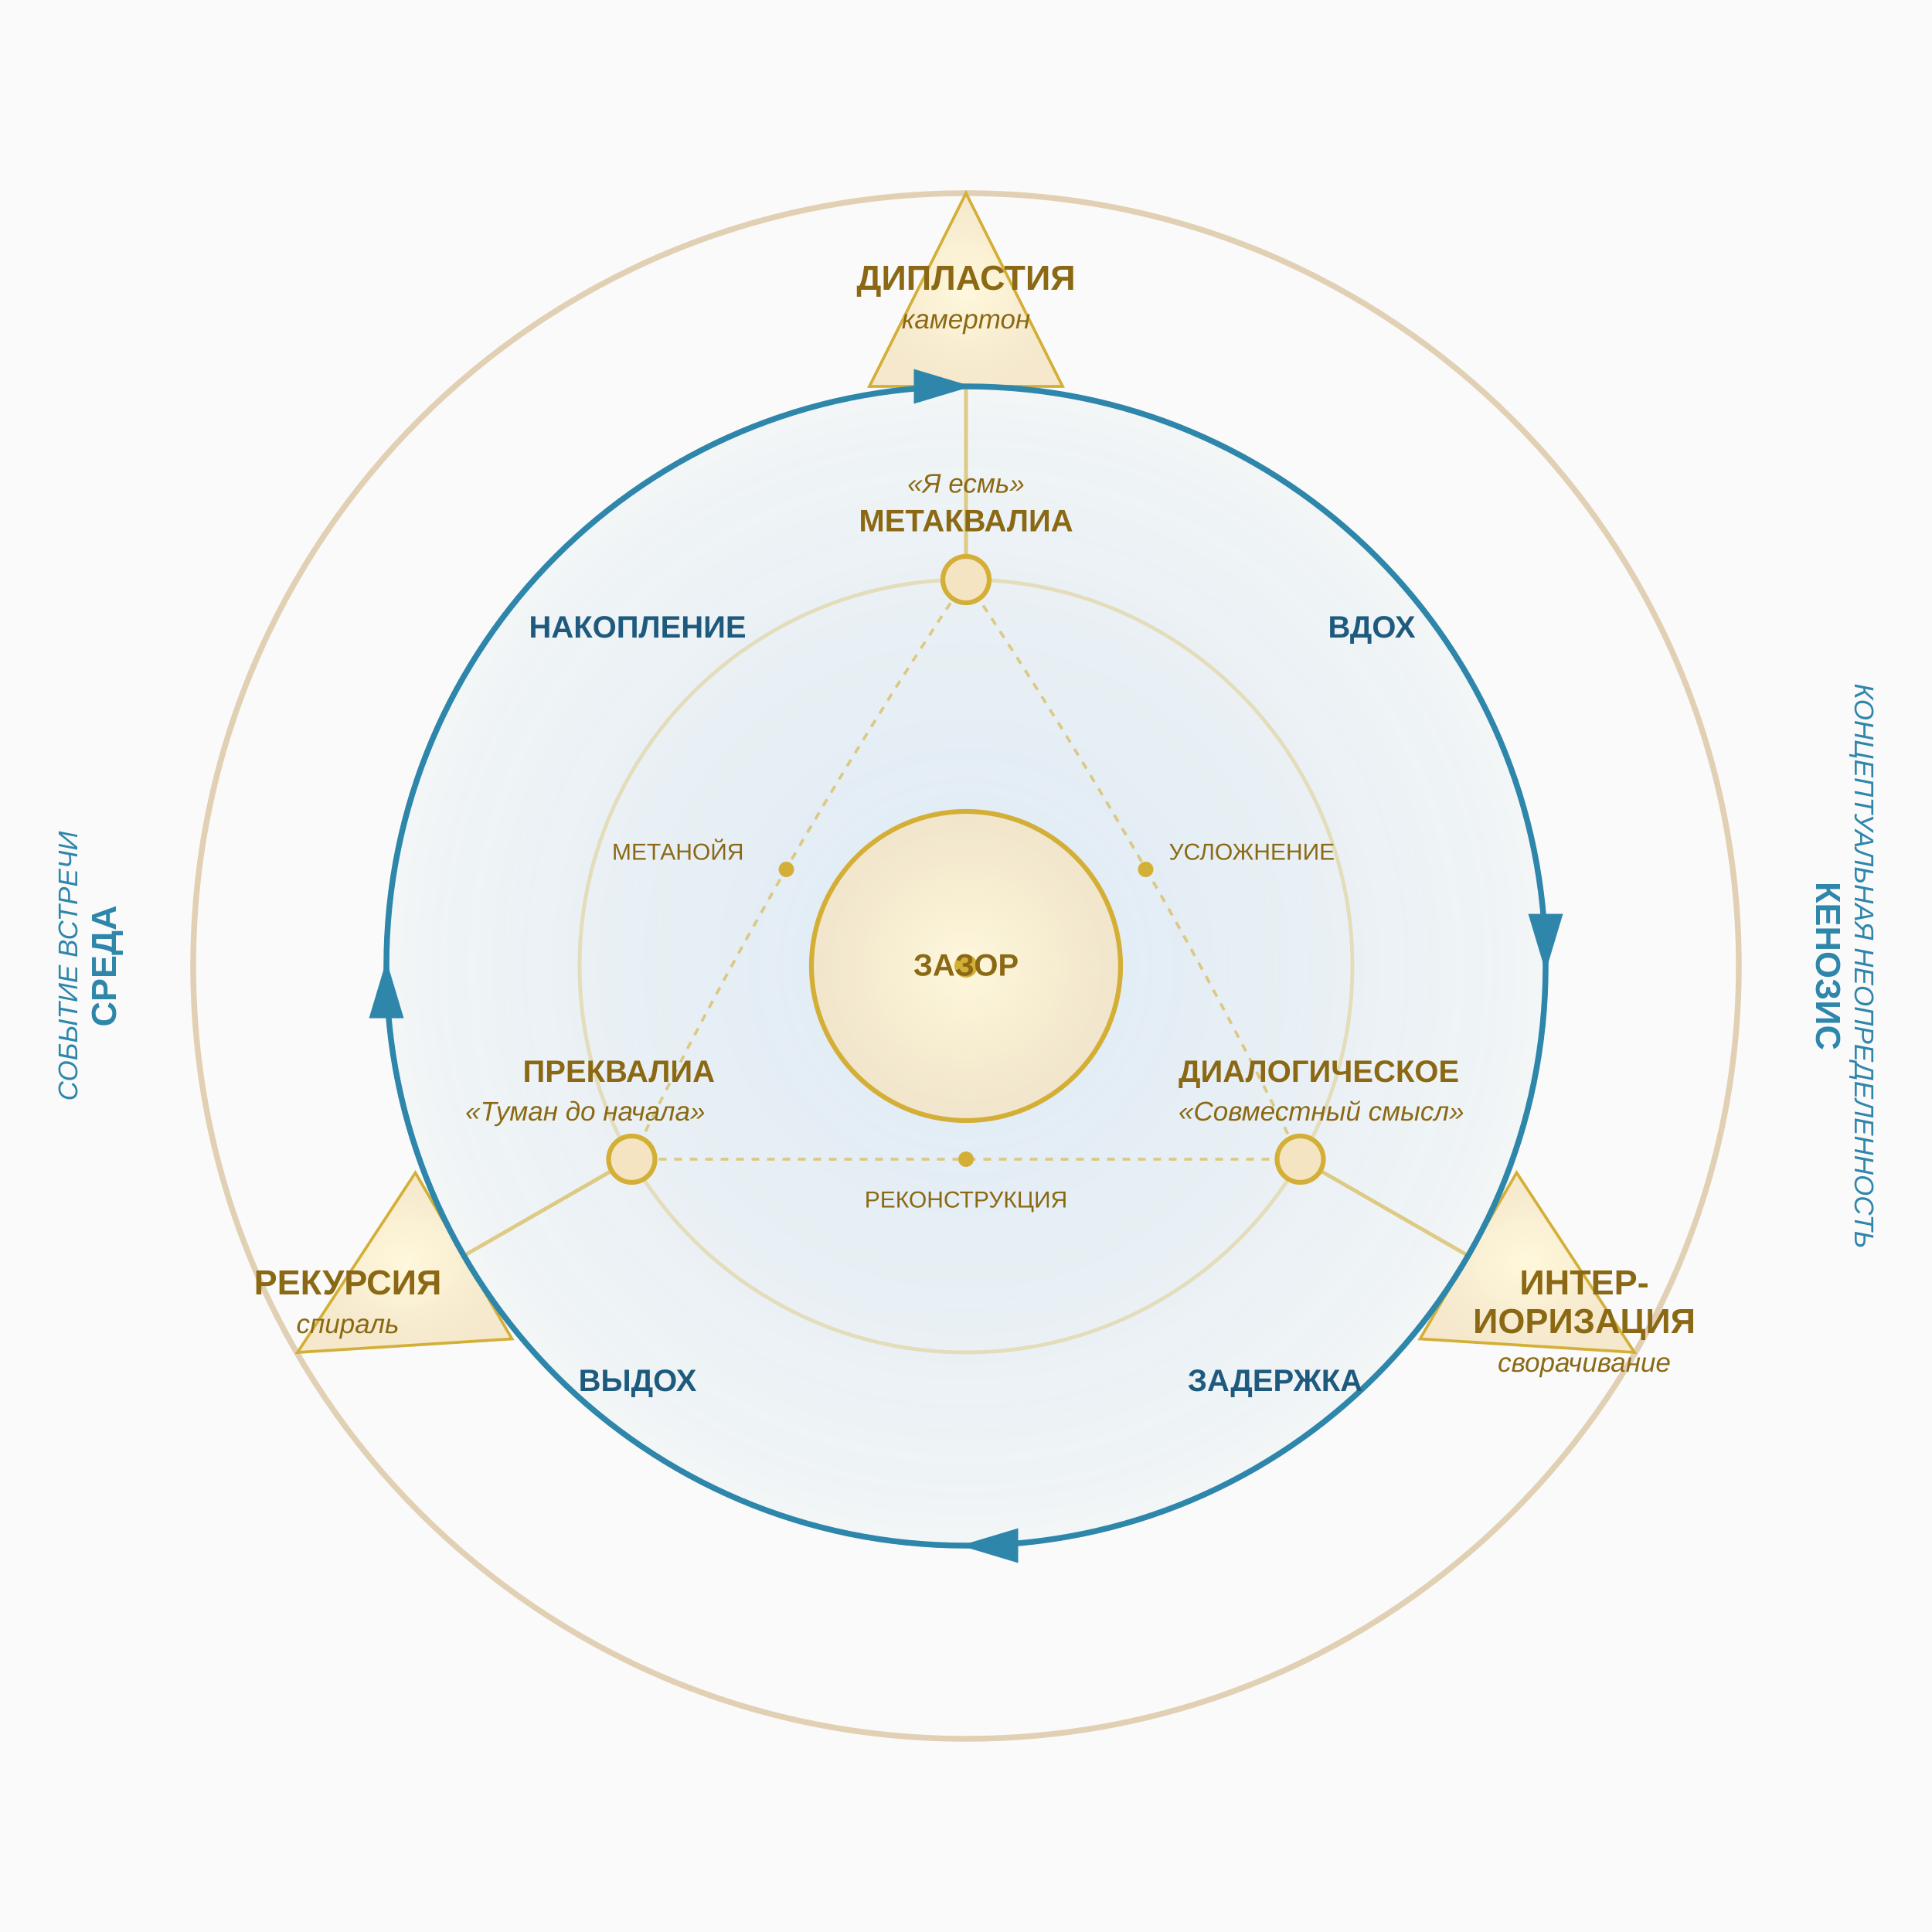
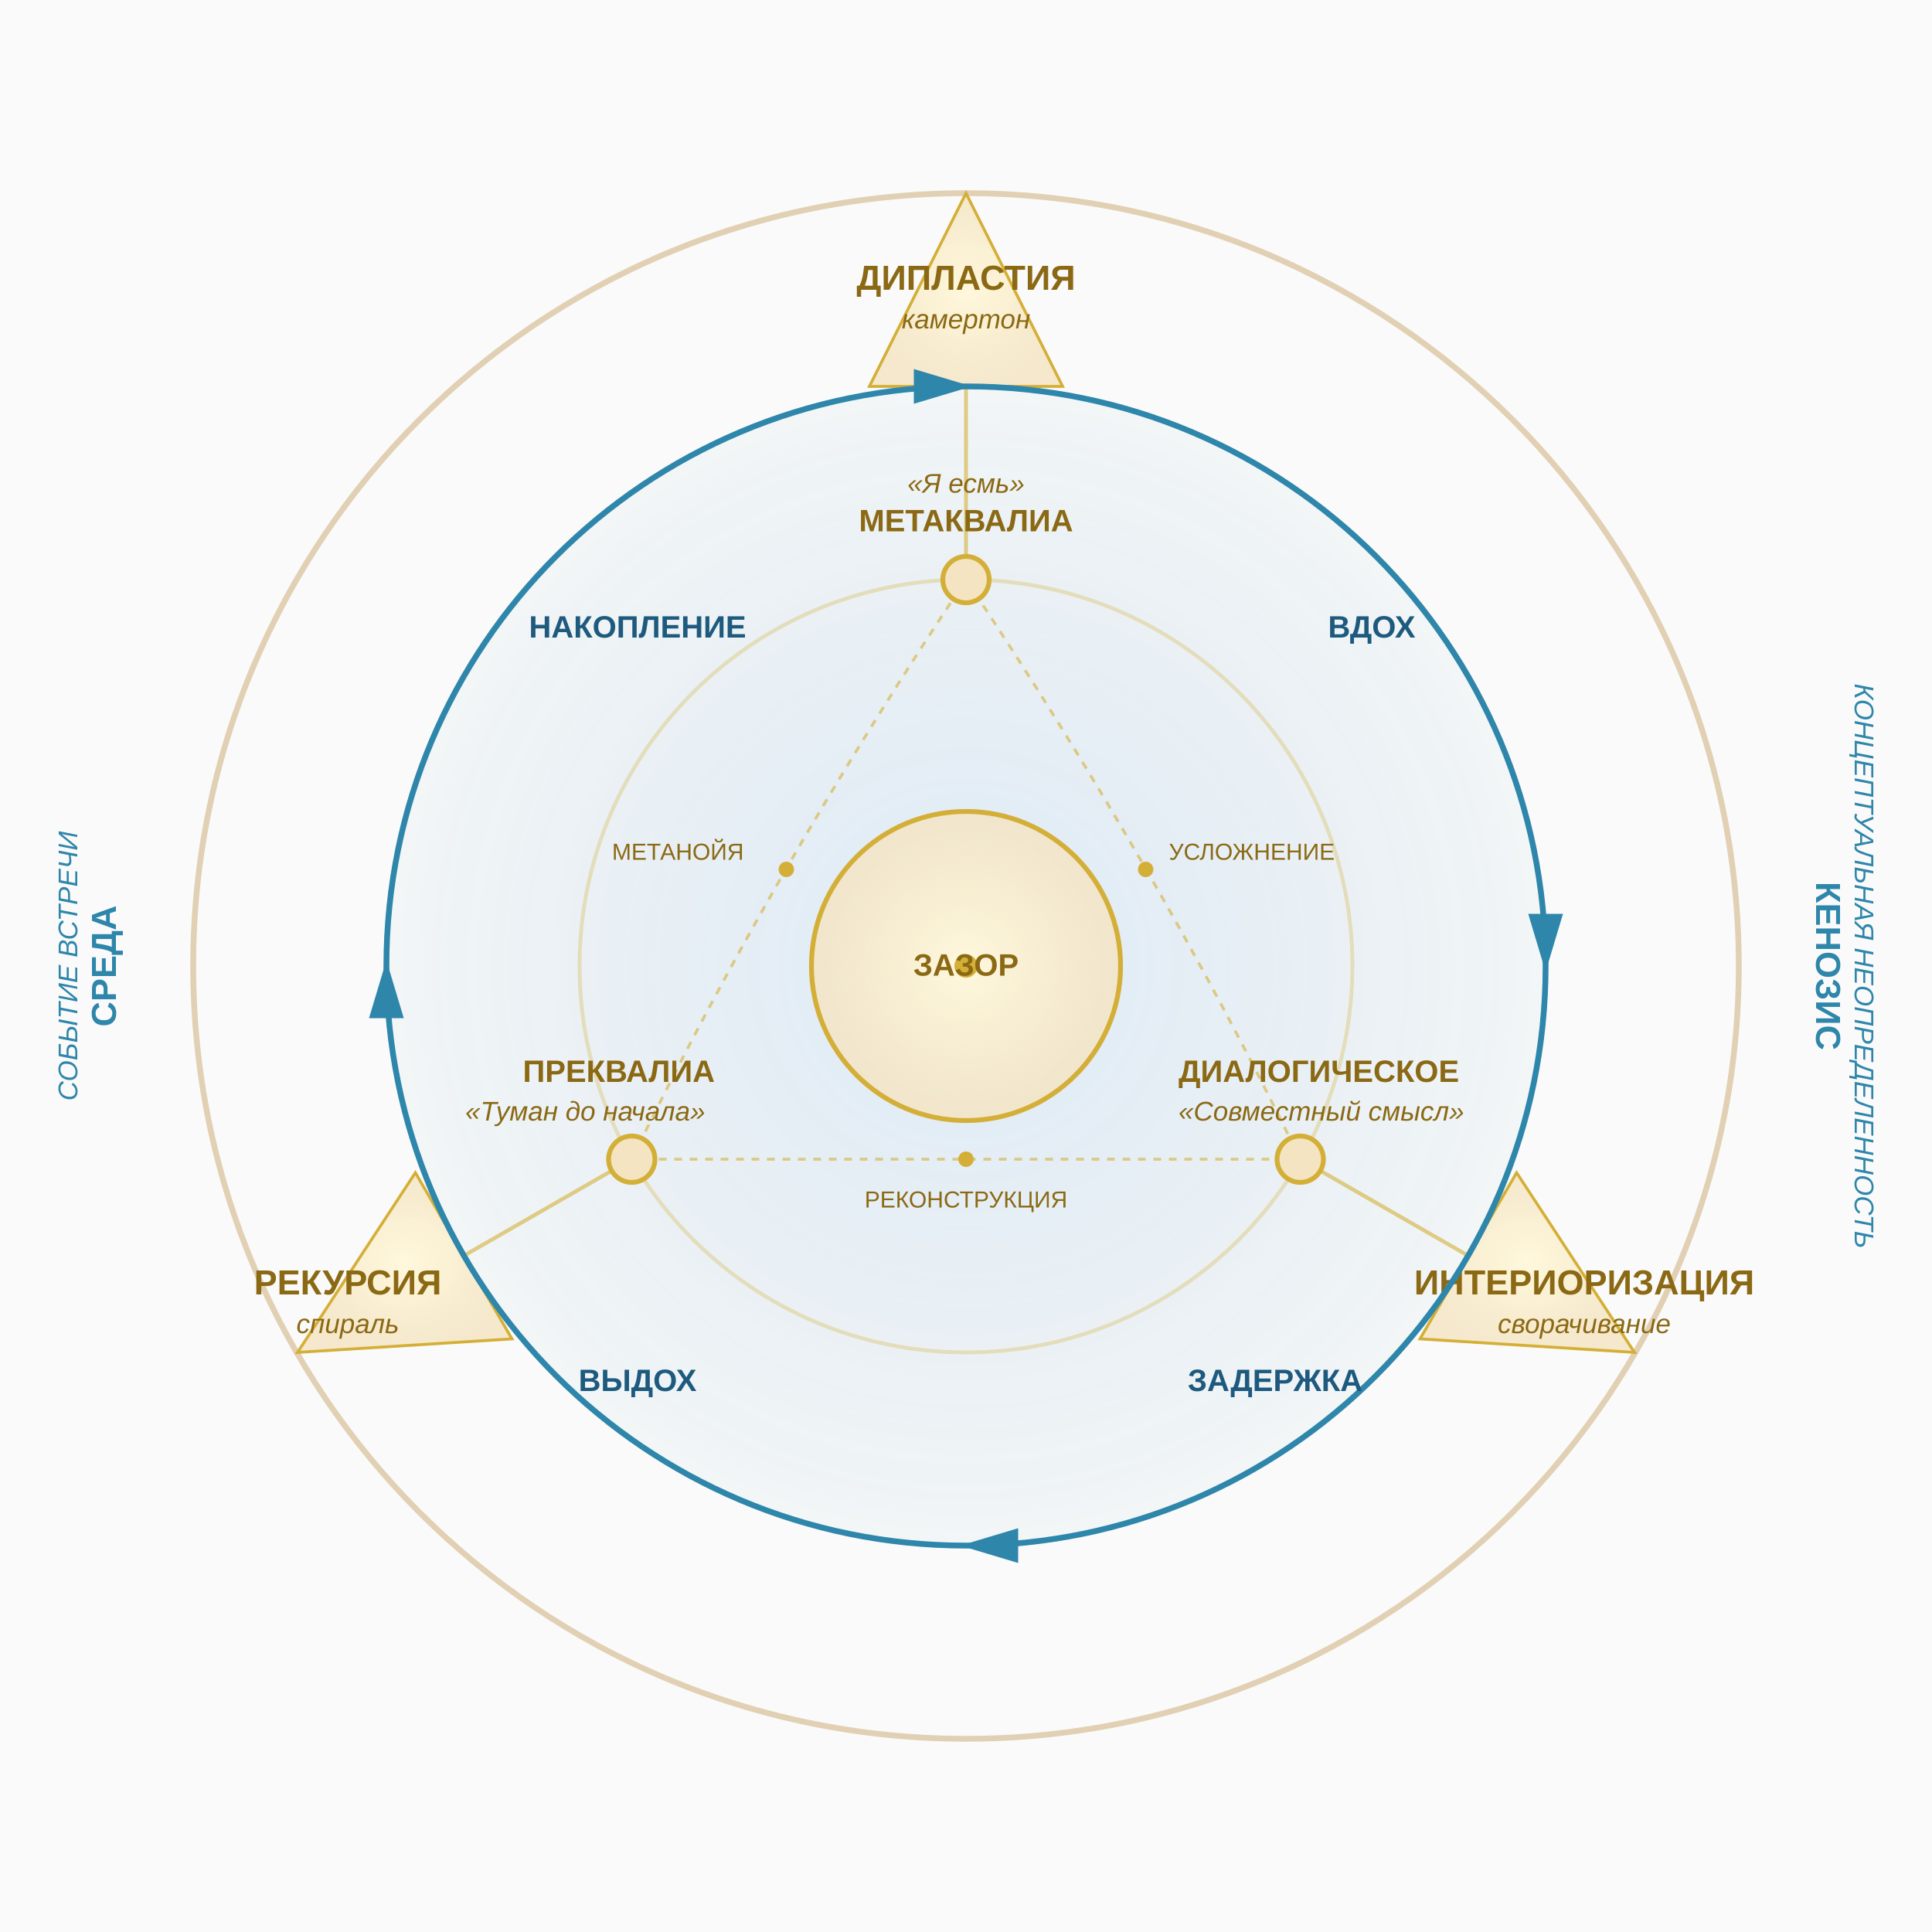
<svg xmlns="http://www.w3.org/2000/svg" viewBox="0 0 1000 1000" width="1000" height="1000">
  <defs>
    <radialGradient id="centerGlow" cx="50%" cy="50%" r="50%">
      <stop offset="0%" style="stop-color:#FFF8DC;stop-opacity:1" />
      <stop offset="100%" style="stop-color:#F4E4C1;stop-opacity:0.8" />
    </radialGradient>
    <radialGradient id="cycleGlow" cx="50%" cy="50%" r="50%">
      <stop offset="0%" style="stop-color:#4A90E2;stop-opacity:0.2" />
      <stop offset="100%" style="stop-color:#2E86AB;stop-opacity:0.05" />
    </radialGradient>
    <marker id="arrowhead" markerWidth="10" markerHeight="10" refX="9" refY="3" orient="auto">
      <polygon points="0 0, 10 3, 0 6" fill="#2E86AB" />
    </marker>
  </defs>
  <rect width="1000" height="1000" fill="#FAFAFA" />
  <circle cx="500" cy="500" r="300" fill="url(#cycleGlow)" stroke="#2E86AB" stroke-width="2.5" opacity="0.8" />
  <circle cx="500" cy="500" r="400" fill="none" stroke="#C8A66B" stroke-width="3" opacity="0.5" />
  <circle cx="500" cy="500" r="200" fill="none" stroke="#D4AF37" stroke-width="2" opacity="0.3" />
  <path d="M 500 300 Q 600 450 673 600" fill="none" stroke="#D4AF37" stroke-width="1.5" stroke-dasharray="4,4" opacity="0.6" />
  <path d="M 673 600 L 327 600" fill="none" stroke="#D4AF37" stroke-width="1.5" stroke-dasharray="4,4" opacity="0.6" />
  <path d="M 327 600 Q 400 450 500 300" fill="none" stroke="#D4AF37" stroke-width="1.5" stroke-dasharray="4,4" opacity="0.6" />
  <g id="diplostia">
    <path d="M 500 100 L 450 200 L 550 200 Z" fill="url(#centerGlow)" stroke="#D4AF37" stroke-width="1.5" />
    <line x1="500" y1="200" x2="500" y2="300" stroke="#D4AF37" stroke-width="2" opacity="0.6" />
    <text x="500" y="150" text-anchor="middle" font-family="Arial, sans-serif" font-size="18" font-weight="bold" fill="#8B6914">ДИПЛАСТИЯ</text>
    <text x="500" y="170" text-anchor="middle" font-family="Arial, sans-serif" font-size="14" fill="#8B6914" font-style="italic">камертон</text>
  </g>
  <g id="interiorization">
    <path d="M 846 700 L 735 693 L 785 607 Z" fill="url(#centerGlow)" stroke="#D4AF37" stroke-width="1.5" />
    <line x1="760" y1="650" x2="673" y2="600" stroke="#D4AF37" stroke-width="2" opacity="0.6" />
-     <text x="820" y="670" text-anchor="middle" font-family="Arial, sans-serif" font-size="18" font-weight="bold" fill="#8B6914">ИНТЕР-</text>
-     <text x="820" y="690" text-anchor="middle" font-family="Arial, sans-serif" font-size="18" font-weight="bold" fill="#8B6914">ИОРИЗАЦИЯ</text>
-     <text x="820" y="710" text-anchor="middle" font-family="Arial, sans-serif" font-size="14" fill="#8B6914" font-style="italic">сворачивание</text>
+     <text x="820" y="670" text-anchor="middle" font-family="Arial, sans-serif" font-size="18" font-weight="bold" fill="#8B6914">ИНТЕРИОРИЗАЦИЯ</text>
+     <text x="820" y="690" text-anchor="middle" font-family="Arial, sans-serif" font-size="14" fill="#8B6914" font-style="italic">сворачивание</text>
  </g>
  <g id="recursion">
    <path d="M 154 700 L 265 693 L 215 607 Z" fill="url(#centerGlow)" stroke="#D4AF37" stroke-width="1.5" />
    <line x1="240" y1="650" x2="327" y2="600" stroke="#D4AF37" stroke-width="2" opacity="0.6" />
    <text x="180" y="670" text-anchor="middle" font-family="Arial, sans-serif" font-size="18" font-weight="bold" fill="#8B6914">РЕКУРСИЯ</text>
    <text x="180" y="690" text-anchor="middle" font-family="Arial, sans-serif" font-size="14" fill="#8B6914" font-style="italic">спираль</text>
  </g>
  <g id="inhale">
    <path d="M 500 200 A 300 300 0 0 1 800 500" fill="none" stroke="#2E86AB" stroke-width="3" marker-end="url(#arrowhead)" />
    <text x="710" y="330" text-anchor="middle" font-family="Arial, sans-serif" font-size="16" font-weight="bold" fill="#1E5A7E">ВДОХ</text>
  </g>
  <g id="delay">
    <path d="M 800 500 A 300 300 0 0 1 500 800" fill="none" stroke="#2E86AB" stroke-width="3" marker-end="url(#arrowhead)" />
    <text x="660" y="720" text-anchor="middle" font-family="Arial, sans-serif" font-size="16" font-weight="bold" fill="#1E5A7E">ЗАДЕРЖКА</text>
  </g>
  <g id="exhale">
    <path d="M 500 800 A 300 300 0 0 1 200 500" fill="none" stroke="#2E86AB" stroke-width="3" marker-end="url(#arrowhead)" />
    <text x="330" y="720" text-anchor="middle" font-family="Arial, sans-serif" font-size="16" font-weight="bold" fill="#1E5A7E">ВЫДОХ</text>
  </g>
  <g id="accumulate">
    <path d="M 200 500 A 300 300 0 0 1 500 200" fill="none" stroke="#2E86AB" stroke-width="3" marker-end="url(#arrowhead)" />
    <text x="330" y="330" text-anchor="middle" font-family="Arial, sans-serif" font-size="16" font-weight="bold" fill="#1E5A7E">НАКОПЛЕНИЕ</text>
  </g>
  <g id="metaqualia">
    <circle cx="500" cy="300" r="12" fill="#F4E4C1" stroke="#D4AF37" stroke-width="2.5" />
    <text x="500" y="275" text-anchor="middle" font-family="Arial, sans-serif" font-size="16" font-weight="bold" fill="#8B6914">МЕТАКВАЛИА</text>
    <text x="500" y="255" text-anchor="middle" font-family="Arial, sans-serif" font-size="14" fill="#8B6914" font-style="italic">«Я есмь»</text>
  </g>
  <g id="dialogical">
    <circle cx="673" cy="600" r="12" fill="#F4E4C1" stroke="#D4AF37" stroke-width="2.5" />
    <text x="610" y="560" text-anchor="start" font-family="Arial, sans-serif" font-size="16" font-weight="bold" fill="#8B6914">ДИАЛОГИЧЕСКОЕ</text>
    <text x="610" y="580" text-anchor="start" font-family="Arial, sans-serif" font-size="14" fill="#8B6914" font-style="italic">«Совместный смысл»</text>
  </g>
  <g id="prequalia">
    <circle cx="327" cy="600" r="12" fill="#F4E4C1" stroke="#D4AF37" stroke-width="2.5" />
    <text x="370" y="560" text-anchor="end" font-family="Arial, sans-serif" font-size="16" font-weight="bold" fill="#8B6914">ПРЕКВАЛИА</text>
    <text x="365" y="580" text-anchor="end" font-family="Arial, sans-serif" font-size="14" fill="#8B6914" font-style="italic">«Туман до начала»</text>
  </g>
  <g id="transform-points">
    <circle cx="593" cy="450" r="4" fill="#D4AF37" />
    <text x="605" y="445" font-family="Arial, sans-serif" font-size="12" fill="#8B6914">УСЛОЖНЕНИЕ</text>
    <circle cx="500" cy="600" r="4" fill="#D4AF37" />
    <text x="500" y="625" text-anchor="middle" font-family="Arial, sans-serif" font-size="12" fill="#8B6914">РЕКОНСТРУКЦИЯ</text>
    <circle cx="407" cy="450" r="4" fill="#D4AF37" />
    <text x="385" y="445" text-anchor="end" font-family="Arial, sans-serif" font-size="12" fill="#8B6914">МЕТАНОЙЯ</text>
  </g>
  <g id="center">
    <circle cx="500" cy="500" r="80" fill="url(#centerGlow)" stroke="#D4AF37" stroke-width="2.5" />
    <circle cx="500" cy="500" r="6" fill="#D4AF37" />
    <text x="500" y="505" text-anchor="middle" font-family="Arial, sans-serif" font-size="16" font-weight="bold" fill="#8B6914">ЗАЗОР</text>
  </g>
  <text x="940" y="500" text-anchor="middle" font-family="Arial, sans-serif" font-size="18" font-weight="bold" fill="#2E86AB" transform="rotate(90 940 500)">КЕНОЗИС</text>
  <text x="960" y="500" text-anchor="middle" font-family="Arial, sans-serif" font-size="14" fill="#2E86AB" font-style="italic" transform="rotate(90 960 500)">КОНЦЕПТУАЛЬНАЯ НЕОПРЕДЕЛЕННОСТЬ</text>
  <text x="60" y="500" text-anchor="middle" font-family="Arial, sans-serif" font-size="18" font-weight="bold" fill="#2E86AB" transform="rotate(-90 60 500)">СРЕДА</text>
  <text x="40" y="500" text-anchor="middle" font-family="Arial, sans-serif" font-size="14" fill="#2E86AB" font-style="italic" transform="rotate(-90 40 500)">СОБЫТИЕ ВСТРЕЧИ</text>
</svg>
